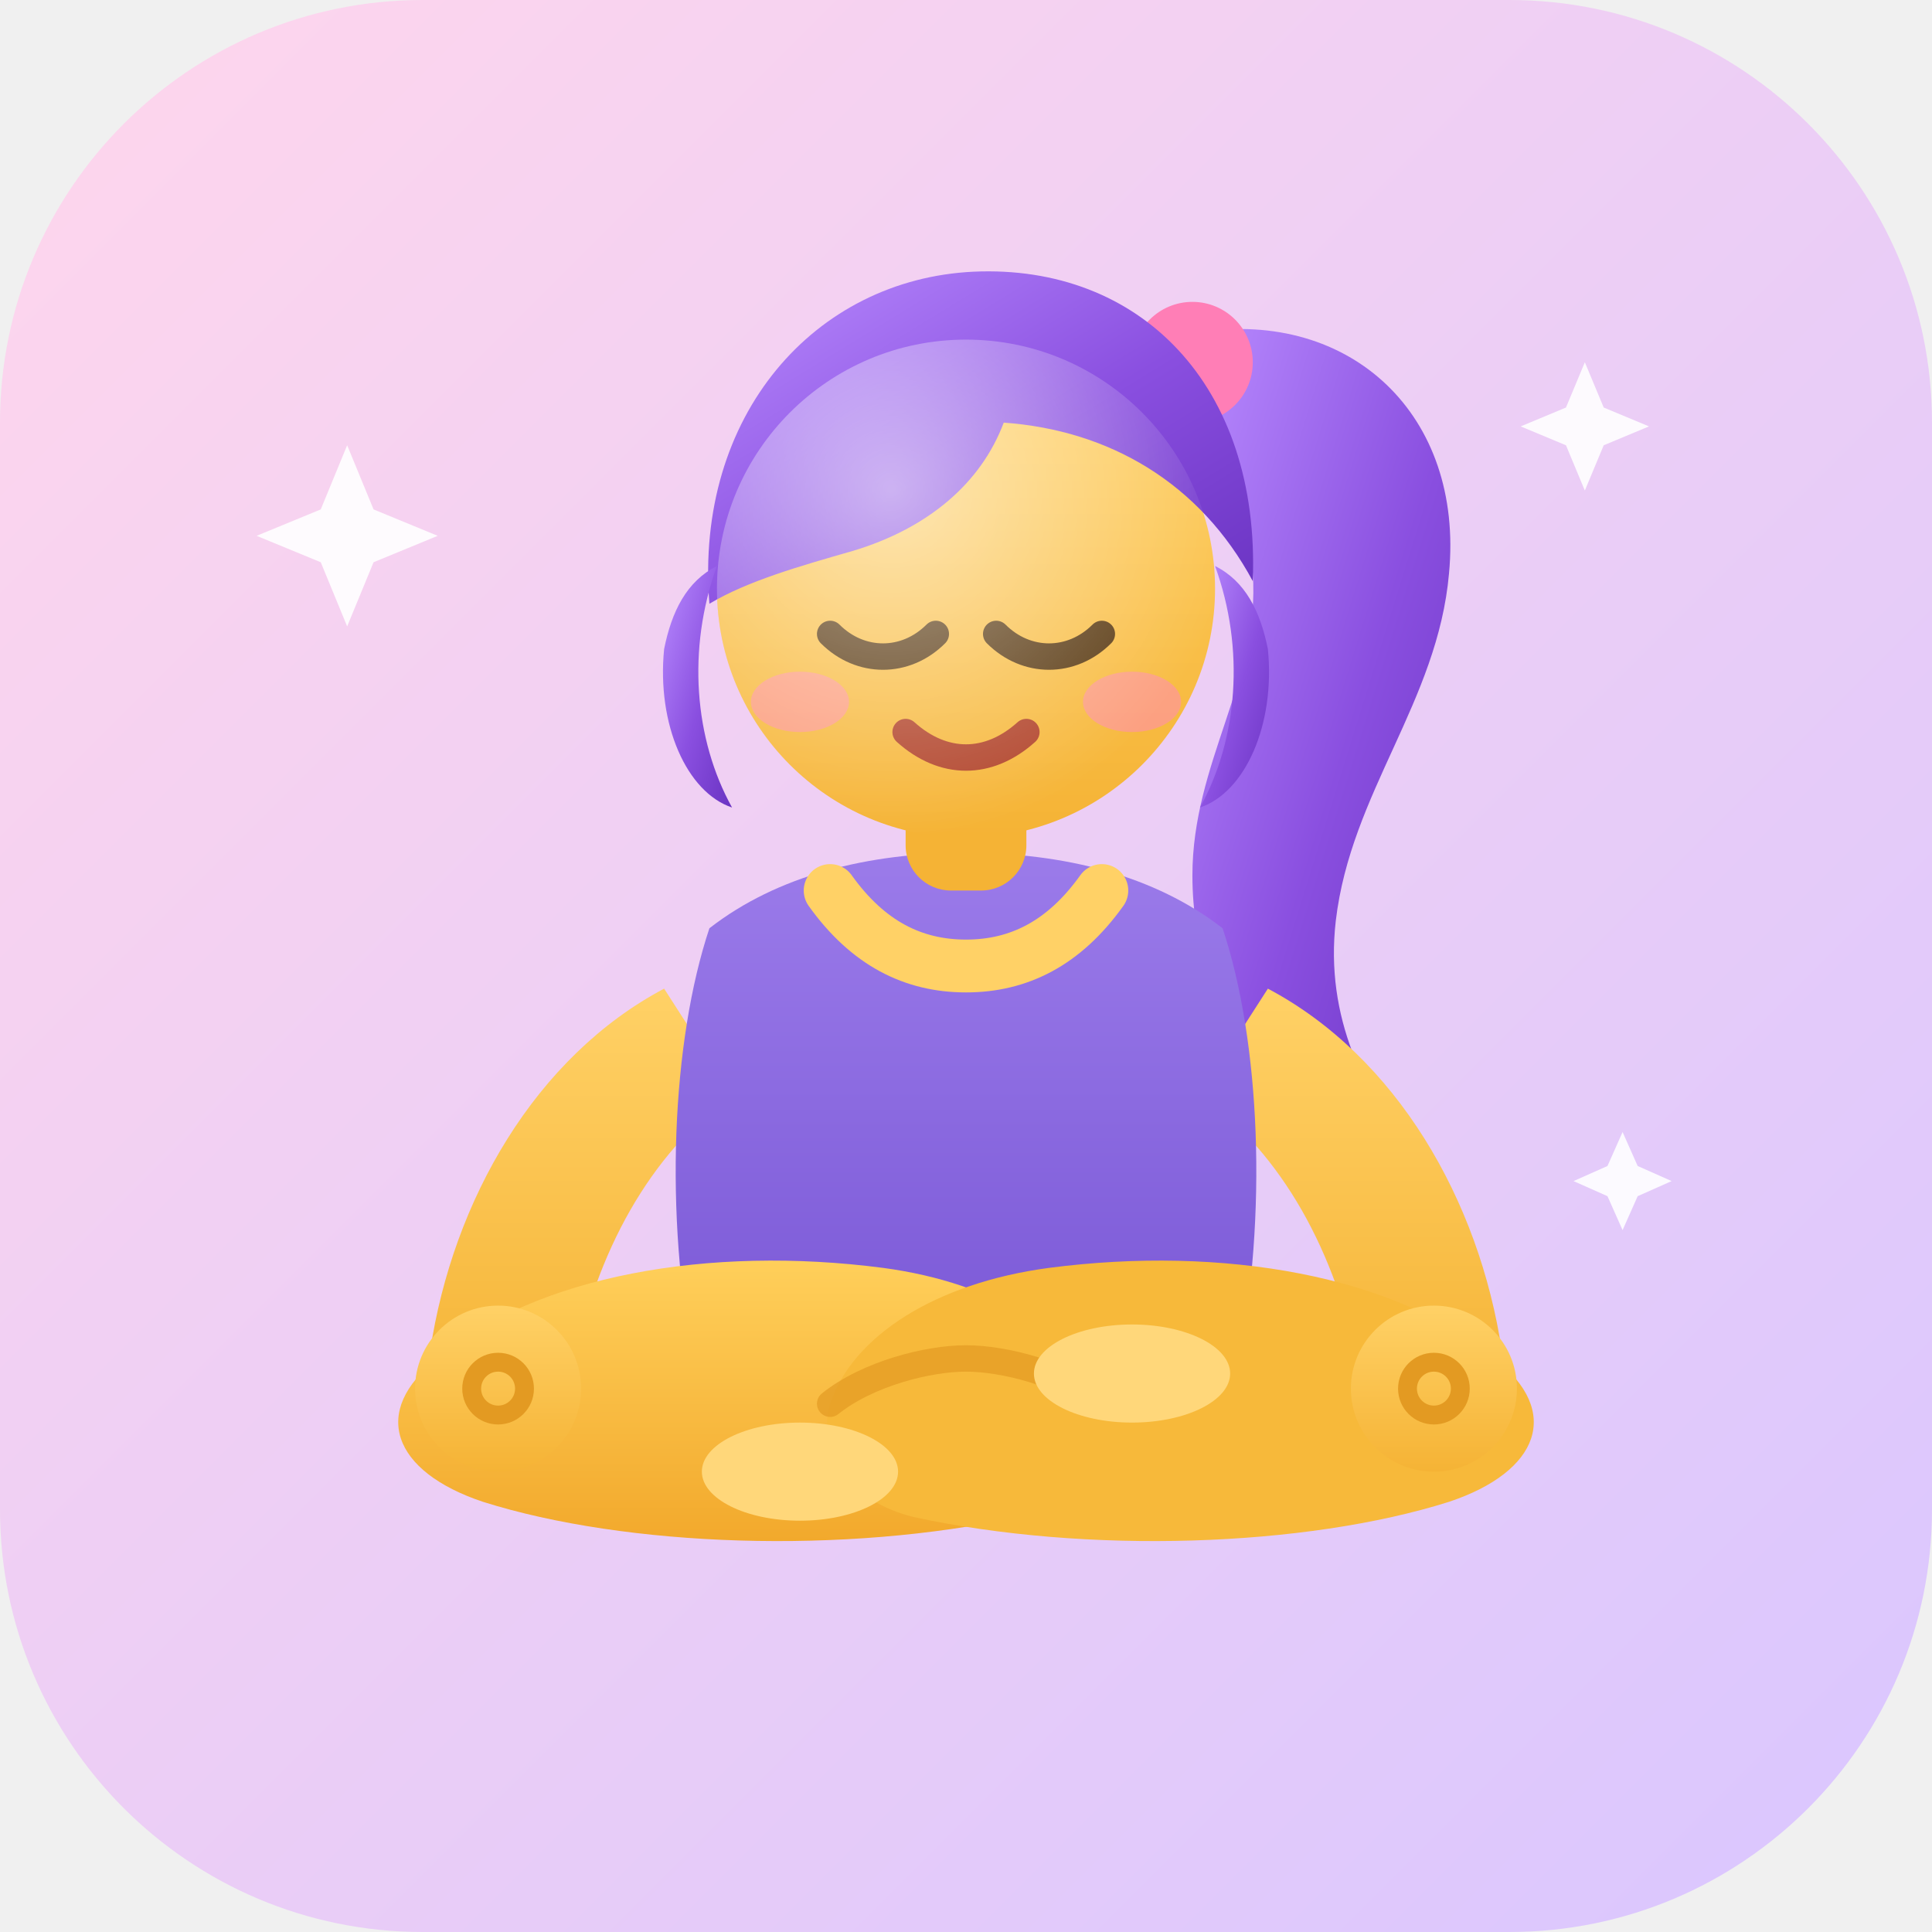
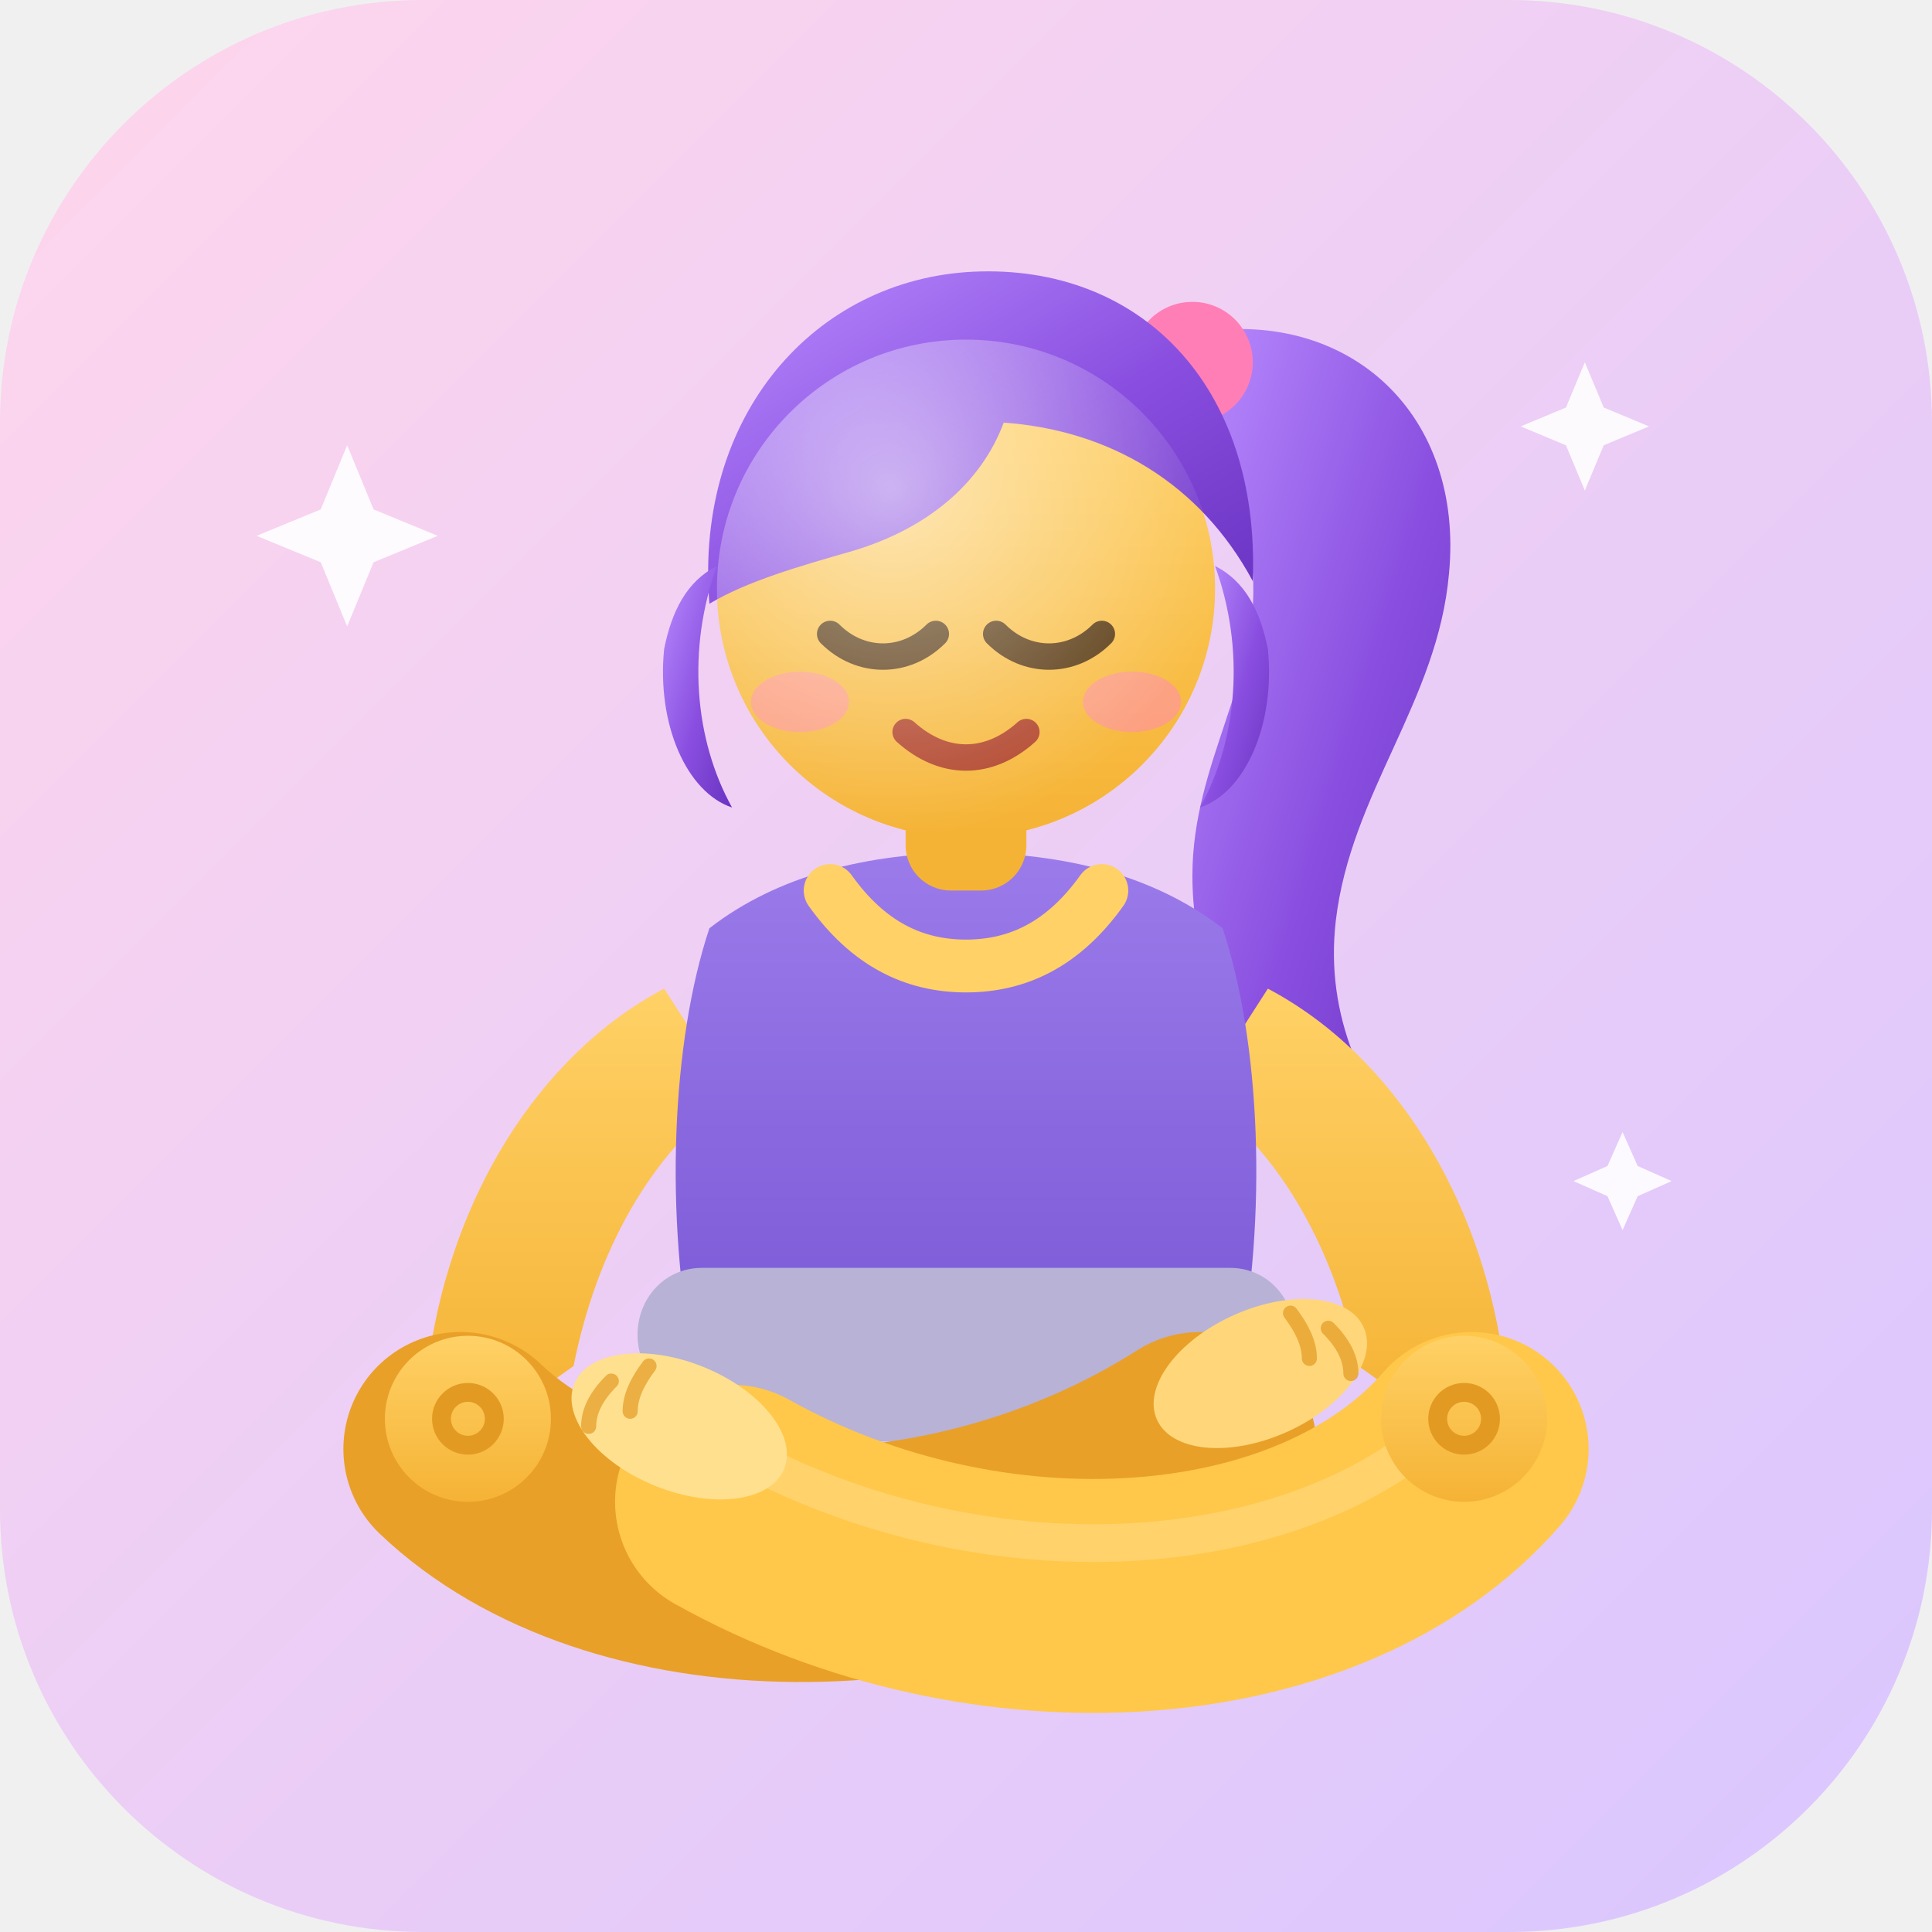
<svg xmlns="http://www.w3.org/2000/svg" viewBox="0 0 512 512">
  <defs>
    <linearGradient id="fondo" x1="0" y1="0" x2="1" y2="1">
      <stop offset="0" stop-color="#ffd6ec" />
      <stop offset="1" stop-color="#d9c6ff" />
    </linearGradient>
    <linearGradient id="piel" x1="0" y1="0" x2="0" y2="1">
      <stop offset="0" stop-color="#ffd166" />
      <stop offset="1" stop-color="#f5b335" />
    </linearGradient>
    <linearGradient id="pelo" x1="0" y1="0" x2="1" y2="1">
      <stop offset="0" stop-color="#b98cff" />
      <stop offset=".55" stop-color="#8a4fe0" />
      <stop offset="1" stop-color="#6a33c2" />
    </linearGradient>
    <linearGradient id="polo" x1="0" y1="0" x2="0" y2="1">
      <stop offset="0" stop-color="#9b7bea" />
      <stop offset="1" stop-color="#7a58d6" />
    </linearGradient>
    <linearGradient id="piernas" x1="0" y1="0" x2="0" y2="1">
      <stop offset="0" stop-color="#ffcf5a" />
      <stop offset="1" stop-color="#f2a92c" />
    </linearGradient>
    <radialGradient id="brillo" cx=".35" cy=".3" r=".7">
      <stop offset="0" stop-color="#fff" stop-opacity=".55" />
      <stop offset="1" stop-color="#fff" stop-opacity="0" />
    </radialGradient>
  </defs>
  <rect width="512" height="512" rx="112" fill="url(#fondo)" />
  <g fill="#fff" opacity=".9">
    <path d="M92 118l7 17 17 7-17 7-7 17-7-17-17-7 17-7z" />
    <path d="M420 96l5 12 12 5-12 5-5 12-5-12-12-5 12-5z" />
    <path d="M430 300l4 9 9 4-9 4-4 9-4-9-9-4 9-4z" />
  </g>
  <path d="M318 88c40-6 70 22 66 64-3 34-26 58-30 92-3 26 8 46 20 62-34-8-58-36-58-74 0-30 18-52 16-80-1-24-10-40-14-64z" fill="url(#pelo)" />
  <circle cx="316" cy="96" r="16" fill="#ff7eb6" />
  <path d="M176 262c-34 18-56 56-62 96-2 14 12 22 24 14l14-10c6-30 20-56 42-72z" fill="url(#piel)" />
  <path d="M336 262c34 18 56 56 62 96 2 14-12 22-24 14l-14-10c-6-30-20-56-42-72z" fill="url(#piel)" />
  <path d="M188 246c18-14 42-20 68-20s50 6 68 20c10 30 12 76 4 116H184c-8-40-6-86 4-116z" fill="url(#polo)" />
  <path d="M220 236c10 14 22 20 36 20s26-6 36-20" fill="none" stroke="#ffd166" stroke-width="14" stroke-linecap="round" />
-   <path d="M116 360c26-22 72-30 118-24 30 4 52 18 58 36 4 14-6 26-22 30-46 10-104 8-142-4-24-8-30-24-12-38z" fill="url(#piernas)" />
-   <path d="M396 360c-26-22-72-30-118-24-30 4-52 18-58 36-4 14 6 26 22 30 46 10 104 8 142-4 24-8 30-24 12-38z" fill="#f7b93a" />
-   <path d="M220 372c10-8 26-12 36-12s26 4 36 12" fill="none" stroke="#e39a22" stroke-width="7" stroke-linecap="round" opacity=".7" />
-   <ellipse cx="300" cy="364" rx="26" ry="13" fill="#ffd77a" />
-   <ellipse cx="212" cy="390" rx="26" ry="13" fill="#ffd77a" />
-   <circle cx="132" cy="368" r="22" fill="url(#piel)" />
-   <circle cx="380" cy="368" r="22" fill="url(#piel)" />
-   <circle cx="132" cy="368" r="7" fill="none" stroke="#e39a22" stroke-width="5" />
-   <circle cx="380" cy="368" r="7" fill="none" stroke="#e39a22" stroke-width="5" />
+   <path d="M186 336h140c12 0 20 12 16 24l-8 22H178l-8-22c-4-12 4-24 16-24z" fill="#b8b2d6" />
+   <path d="M122 384C164 424 252 426 318 384" fill="none" stroke="#e9a028" stroke-width="62" stroke-linecap="round" />
+   <path d="M390 384C350 430 262 436 194 398" fill="none" stroke="#ffc84a" stroke-width="62" stroke-linecap="round" />
+   <path d="M390 384C350 430 262 436 194 398" fill="none" stroke="#fff" stroke-width="10" stroke-linecap="round" opacity=".18" transform="translate(0 -14)" />
+   <ellipse cx="334" cy="364" rx="30" ry="17" transform="rotate(-24 334 364)" fill="#ffd77a" />
+   <ellipse cx="180" cy="378" rx="30" ry="17" transform="rotate(22 180 378)" fill="#ffe08f" />
+   <path d="M352 352c4 4 6 8 6 12M342 348c3 4 5 8 5 12" stroke="#e39a22" stroke-width="4" stroke-linecap="round" fill="none" opacity=".7" />
+   <path d="M162 366c-4 4-6 8-6 12M172 362c-3 4-5 8-5 12" stroke="#e39a22" stroke-width="4" stroke-linecap="round" fill="none" opacity=".7" />
+   <circle cx="124" cy="376" r="22" fill="url(#piel)" />
+   <circle cx="388" cy="376" r="22" fill="url(#piel)" />
+   <circle cx="124" cy="376" r="7" fill="none" stroke="#e39a22" stroke-width="5" />
+   <circle cx="388" cy="376" r="7" fill="none" stroke="#e39a22" stroke-width="5" />
  <rect x="240" y="206" width="32" height="30" rx="12" fill="#f5b335" />
  <circle cx="256" cy="156" r="66" fill="url(#piel)" />
  <path d="M188 160c-4-50 28-86 70-88 44-2 76 30 74 82-14-26-38-40-66-42-6 16-20 28-40 34-14 4-28 8-38 14z" fill="url(#pelo)" />
  <path d="M190 150c-8 22-6 46 4 64-12-4-20-22-18-42 2-10 6-18 14-22z" fill="url(#pelo)" />
  <path d="M322 150c8 22 6 46-4 64 12-4 20-22 18-42-2-10-6-18-14-22z" fill="url(#pelo)" />
  <path d="M220 168c8 8 20 8 28 0" fill="none" stroke="#5a3a12" stroke-width="7" stroke-linecap="round" />
  <path d="M264 168c8 8 20 8 28 0" fill="none" stroke="#5a3a12" stroke-width="7" stroke-linecap="round" />
  <path d="M240 194c10 9 22 9 32 0" fill="none" stroke="#b2452c" stroke-width="7" stroke-linecap="round" />
  <ellipse cx="212" cy="186" rx="13" ry="8" fill="#ff8fab" opacity=".6" />
  <ellipse cx="300" cy="186" rx="13" ry="8" fill="#ff8fab" opacity=".6" />
  <circle cx="256" cy="156" r="66" fill="url(#brillo)" />
</svg>
